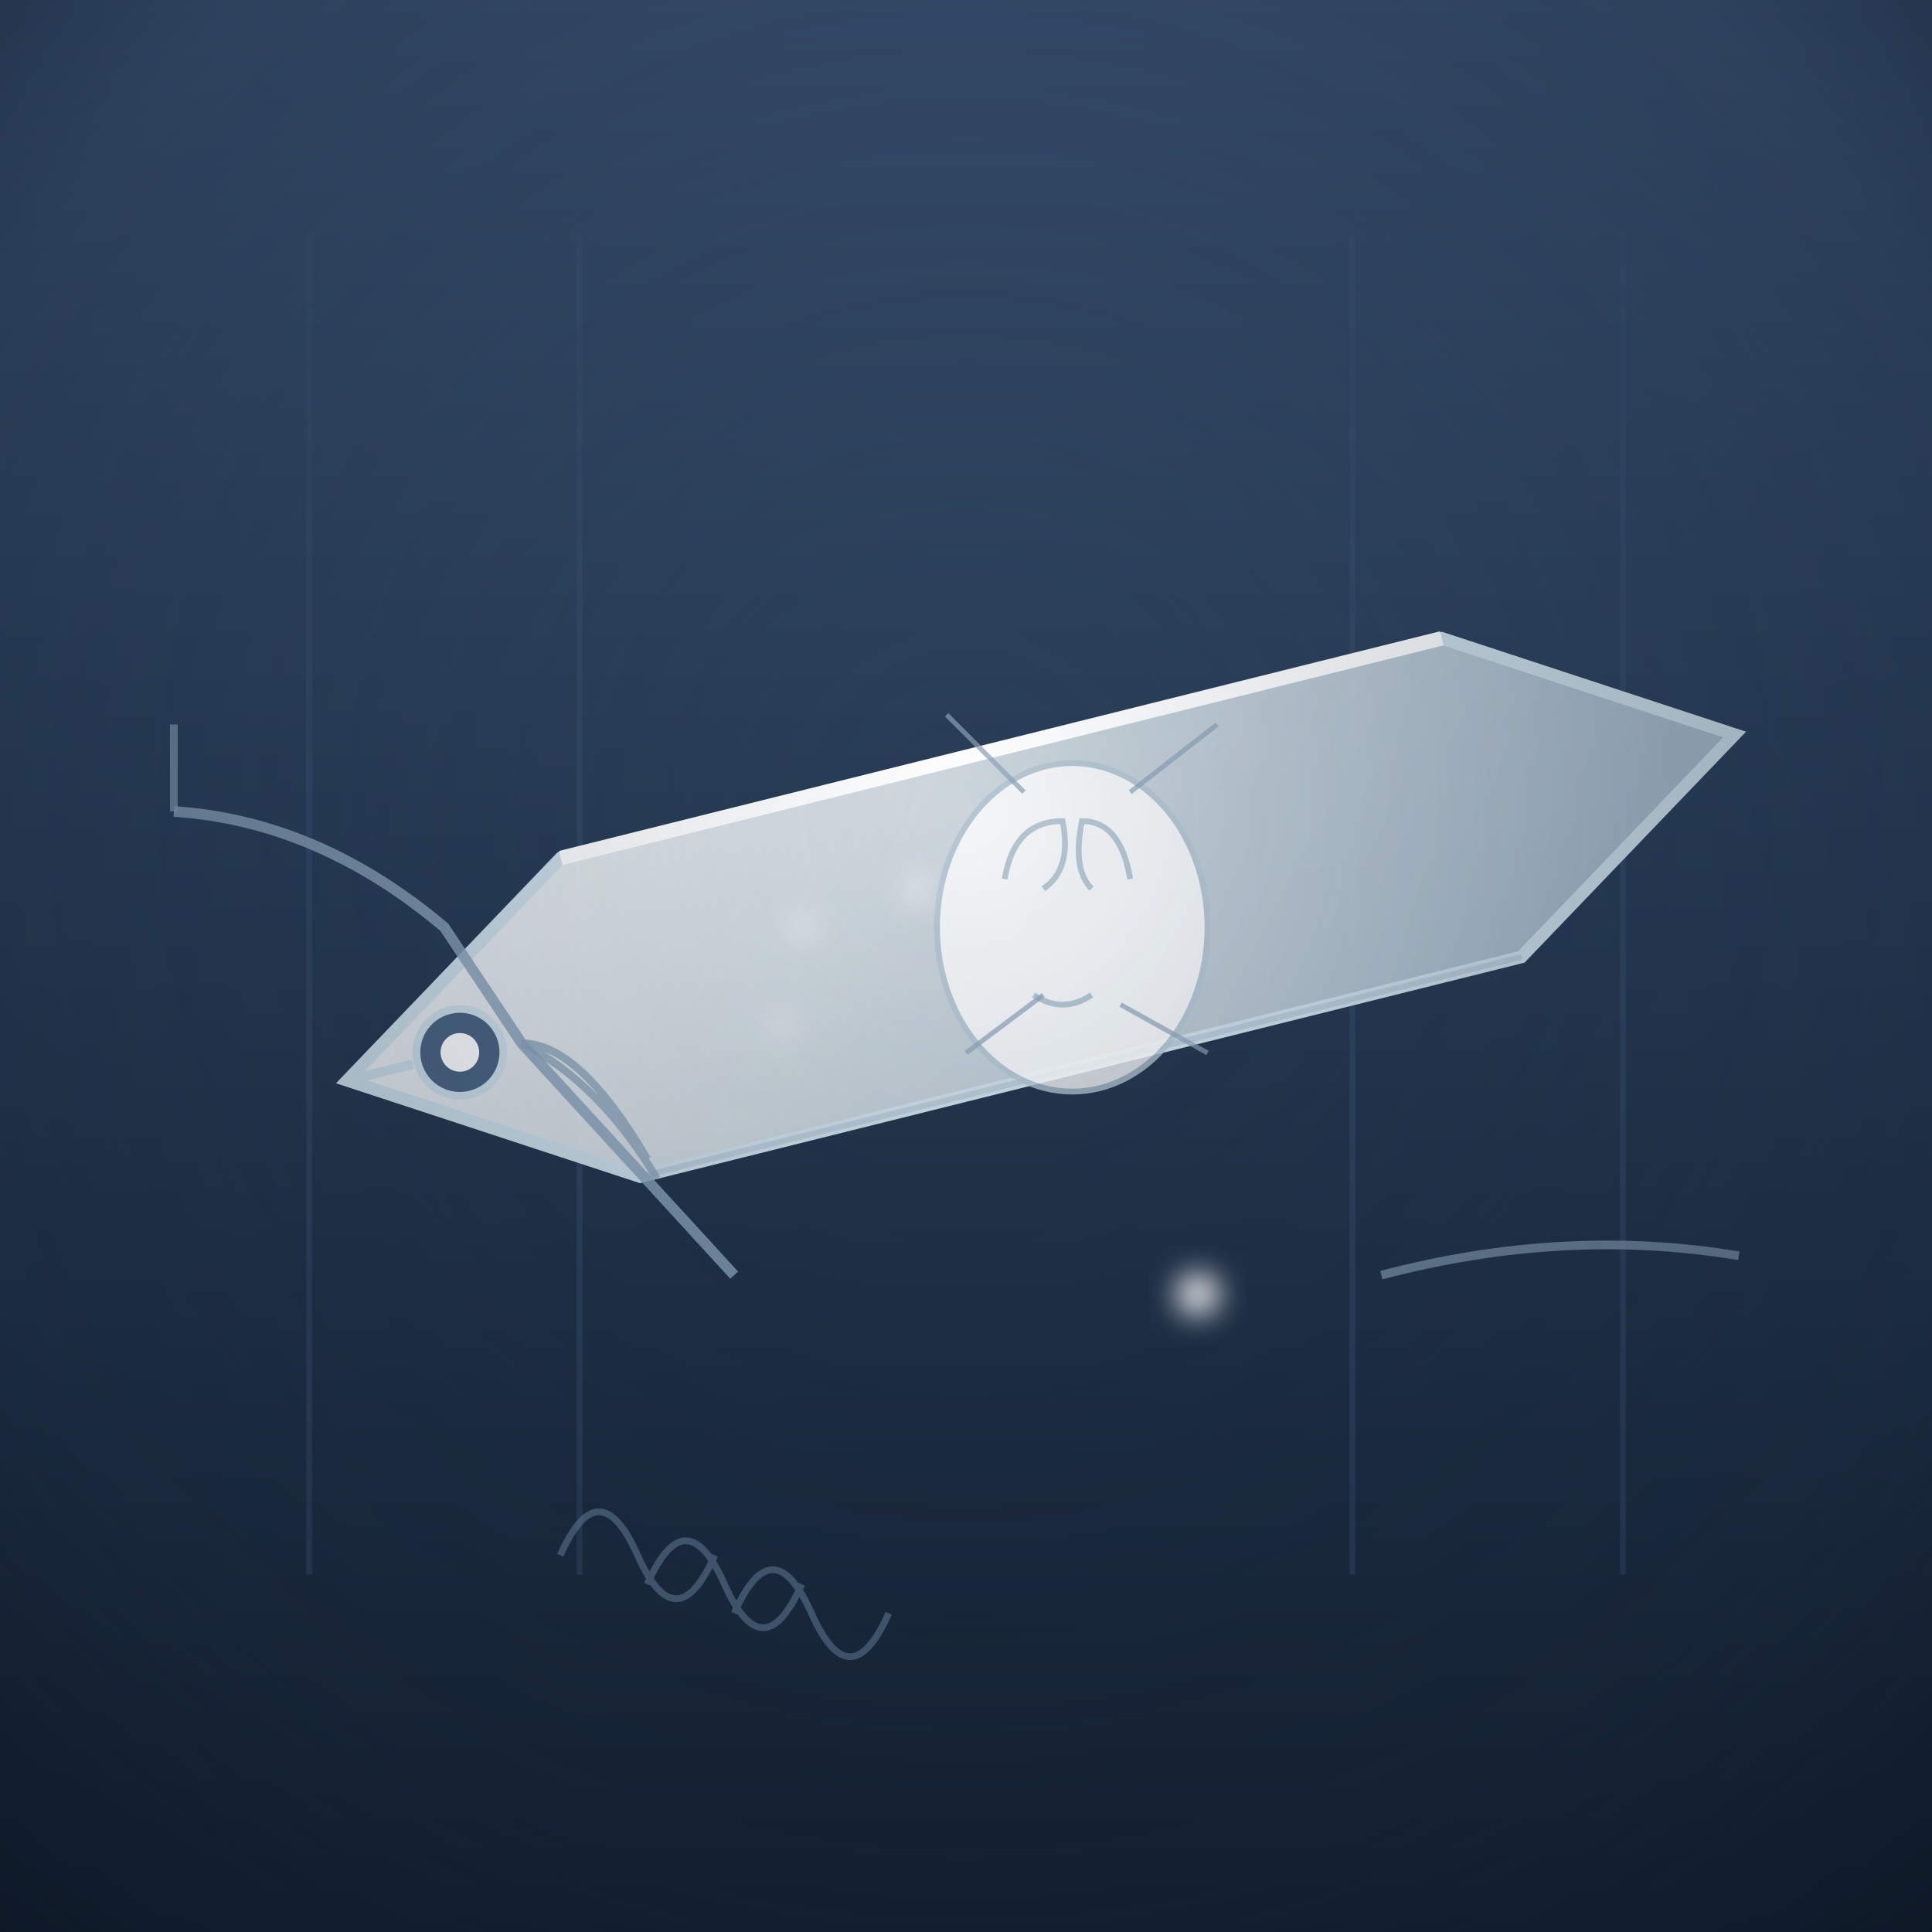
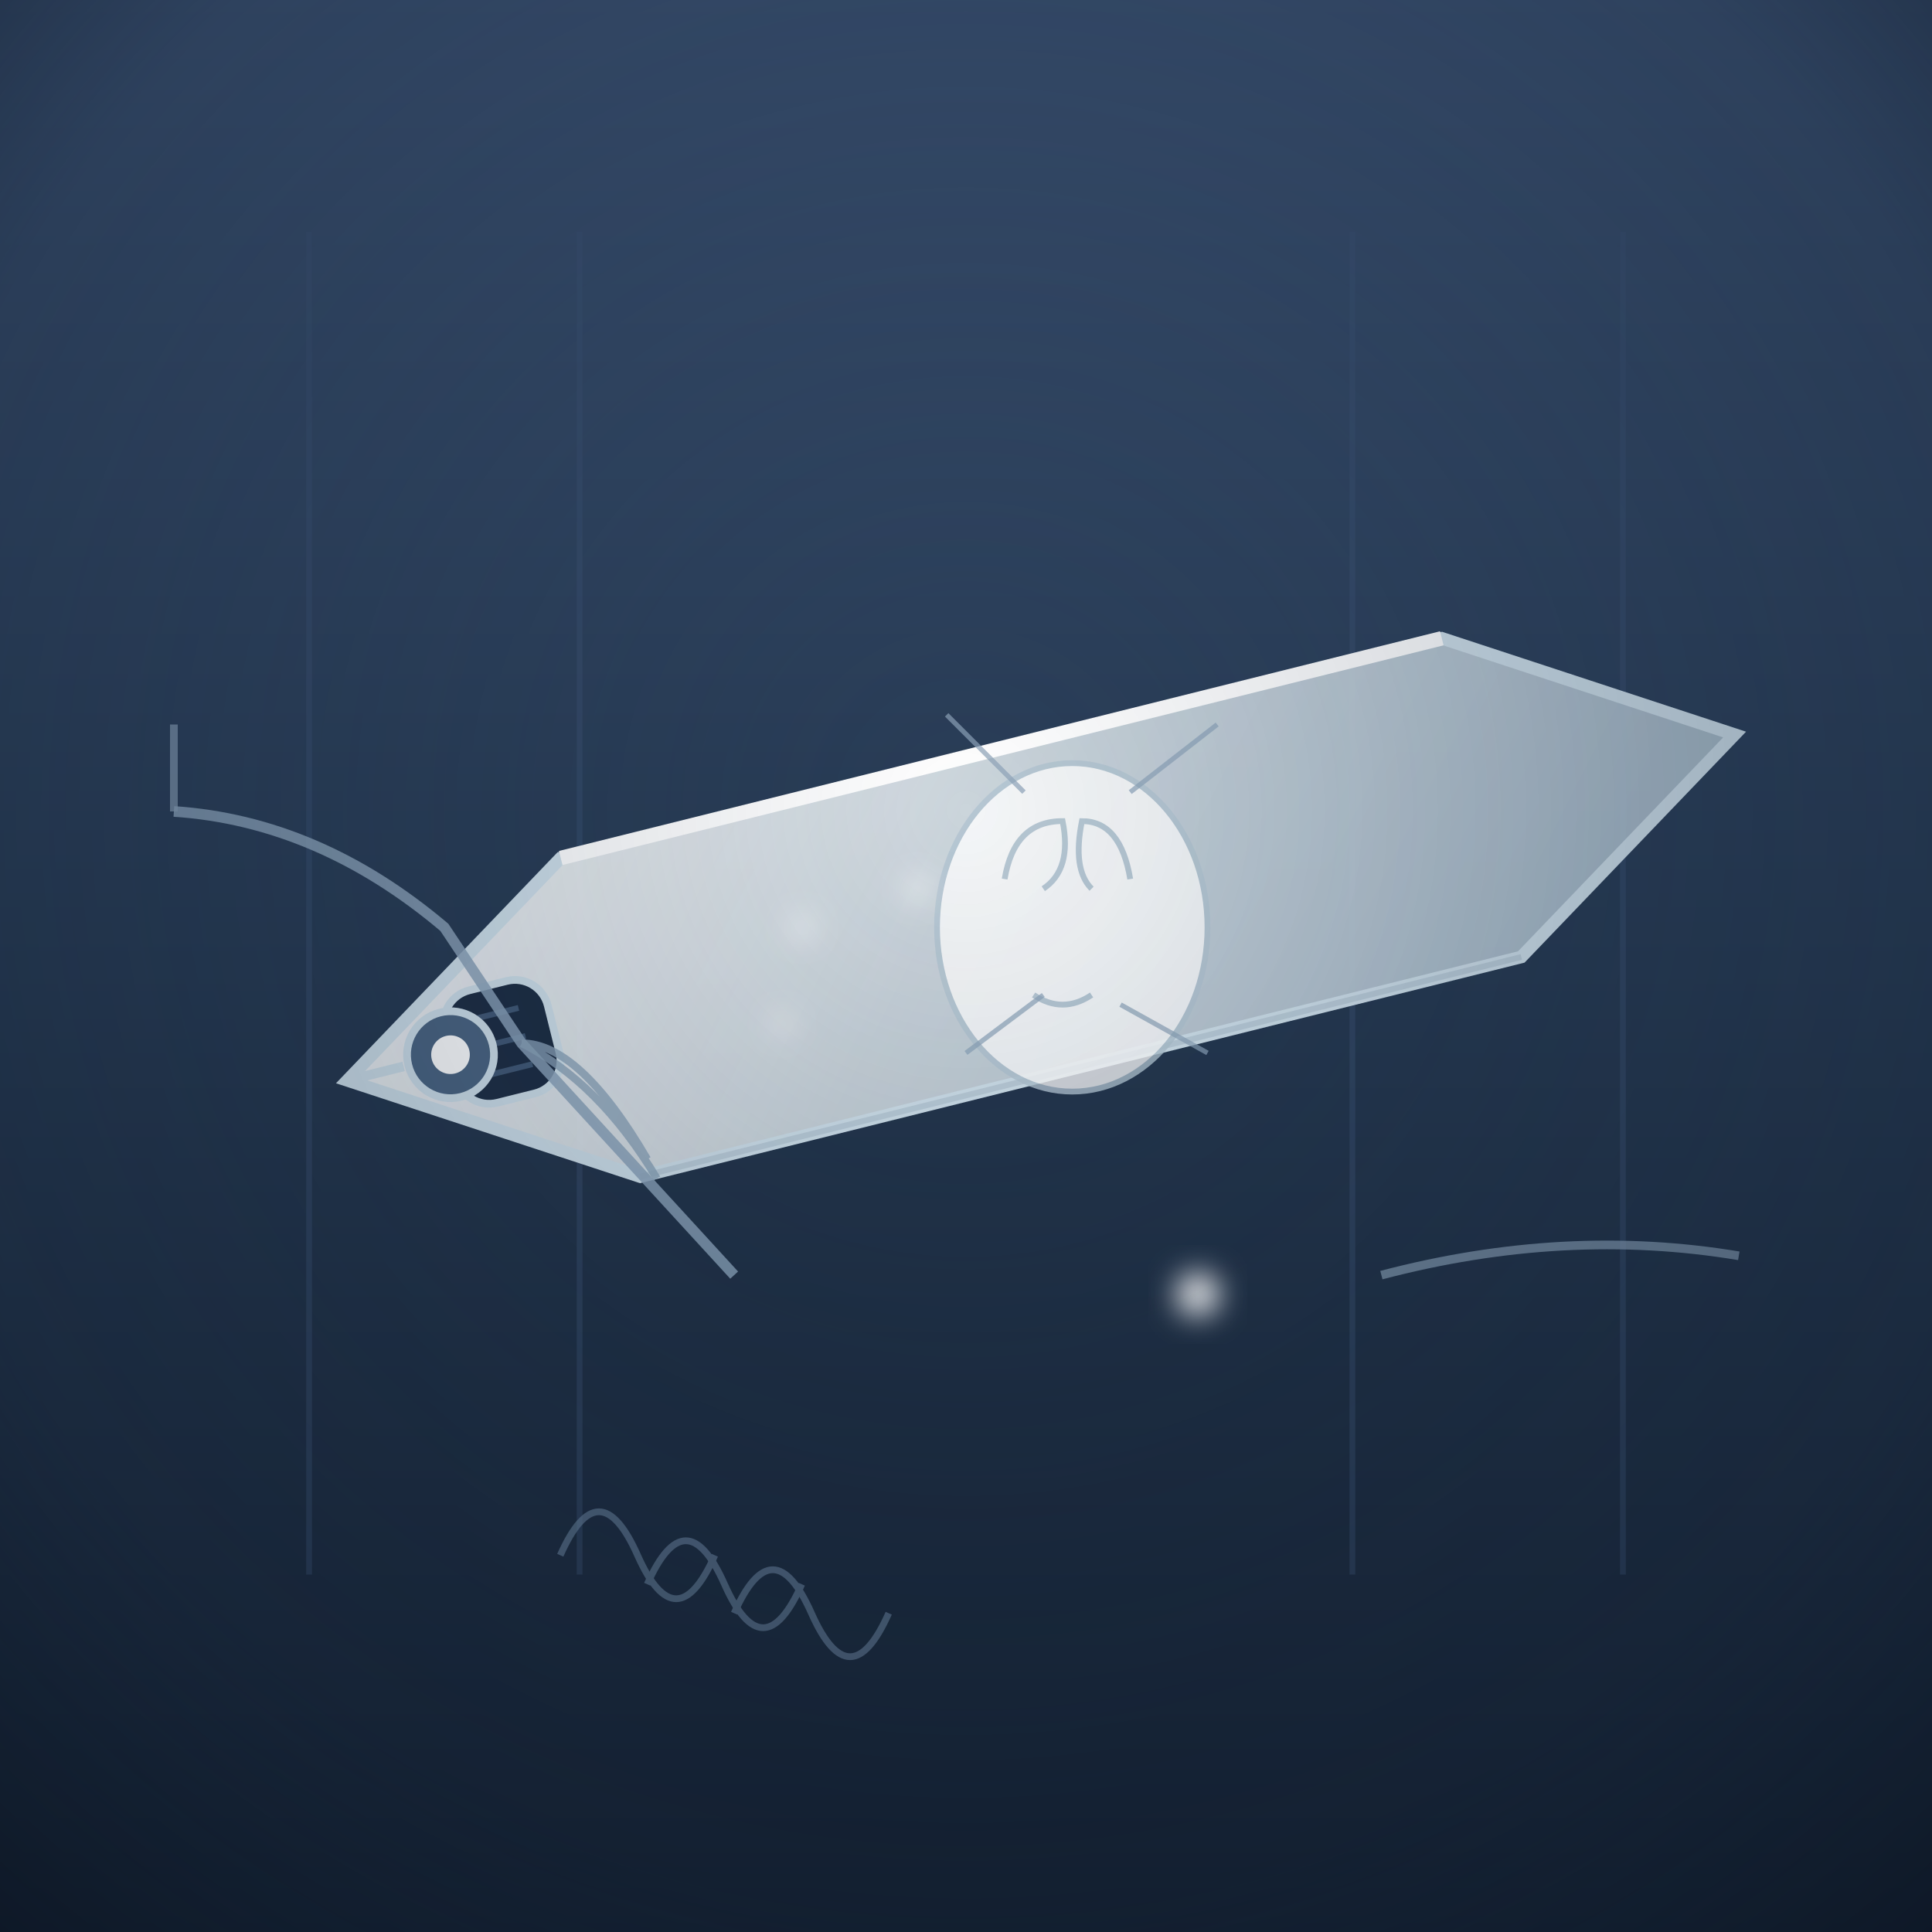
<svg xmlns="http://www.w3.org/2000/svg" viewBox="0 0 400 400" width="100%" height="100%" role="img" aria-label="THE FORGOTTEN LENS">
  <defs>
    <radialGradient id="flVign" cx=".5" cy=".42" r=".8">
      <stop offset="0" stop-color="#20344e" stop-opacity="0" />
      <stop offset=".7" stop-color="#17263b" stop-opacity=".34" />
      <stop offset="1" stop-color="#0b1522" stop-opacity=".9" />
    </radialGradient>
    <linearGradient id="flBg" x1="0" y1="0" x2="0" y2="1">
      <stop offset="0" stop-color="#3a5070" />
      <stop offset=".5" stop-color="#24374f" />
      <stop offset="1" stop-color="#101b2a" />
    </linearGradient>
    <linearGradient id="flBlade" x1="0" y1="0" x2="1" y2=".2">
      <stop offset="0" stop-color="#ffffff" stop-opacity=".96" />
      <stop offset=".5" stop-color="#dbe4e9" stop-opacity=".9" />
      <stop offset="1" stop-color="#b2c4d1" stop-opacity=".94" />
    </linearGradient>
    <linearGradient id="flGrip" x1="0" y1="0" x2="1" y2="0">
      <stop offset="0" stop-color="#1a2a40" />
      <stop offset=".5" stop-color="#48627f" />
      <stop offset="1" stop-color="#1a2a40" />
    </linearGradient>
    <filter id="flGlow" x="-60%" y="-60%" width="220%" height="220%">
      <feGaussianBlur stdDeviation="3" />
    </filter>
  </defs>
  <rect width="400" height="400" fill="url(#flBg)" />
  <g stroke="#3a5070" stroke-width="1.2" opacity=".45">
    <line x1="64" y1="48" x2="64" y2="326" />
    <line x1="120" y1="48" x2="120" y2="326" />
    <line x1="280" y1="48" x2="280" y2="326" />
    <line x1="336" y1="48" x2="336" y2="326" />
  </g>
  <g transform="rotate(-14 200 200)">
    <path d="M70 192 L124 158 L312 158 L366 192 L312 226 L124 226 Z" fill="url(#flBlade)" stroke="#cfe0ea" stroke-width="2.6" />
    <path d="M124 158 L312 158" stroke="#ffffff" stroke-width="3" />
    <path d="M124 226 L312 226" stroke="#b2c4d1" stroke-width="1.2" opacity=".7" />
  </g>
  <g transform="rotate(-14 200 200)">
-     <circle cx="94" cy="192" r="9" fill="#48627f" stroke="#cfe0ea" stroke-width="1.6" />
-     <circle cx="94" cy="192" r="4" fill="#ffffff" />
-     <path d="M70 192 L84 192" stroke="#cfe0ea" stroke-width="2" />
+     <rect x="92" y="180" width="22" height="24" rx="7" fill="#1a2a40" stroke="#cfe0ea" stroke-width="1.6" />
+     <path d="M96 186 L108 186 M96 192 L108 192 M96 198 L108 198" stroke="#48627f" stroke-width="1.2" opacity=".8" />
+     <circle cx="92" cy="192" r="9" fill="#48627f" stroke="#cfe0ea" stroke-width="1.6" />
+     <circle cx="92" cy="192" r="4" fill="#ffffff" />
+     <path d="M70 192 L82 192" stroke="#cfe0ea" stroke-width="2" />
  </g>
  <g opacity=".8">
    <ellipse cx="222" cy="192" rx="28" ry="34" fill="#ffffff" stroke="#b2c4d1" stroke-width="1.2" />
    <path d="M208 182 Q210 170 220 170 Q222 180 216 184" fill="none" stroke="#b2c4d1" stroke-width="1.2" />
    <path d="M234 182 Q232 170 224 170 Q222 180 226 184" fill="none" stroke="#b2c4d1" stroke-width="1.2" />
    <path d="M214 206 Q220 210 226 206" fill="none" stroke="#b2c4d1" stroke-width="1.2" />
  </g>
  <g stroke="#8ba2b8" stroke-width="1" opacity=".7">
    <line x1="196" y1="148" x2="212" y2="164" />
    <line x1="252" y1="150" x2="234" y2="164" />
    <line x1="200" y1="218" x2="216" y2="206" />
    <line x1="250" y1="218" x2="232" y2="208" />
  </g>
  <path d="M36 168 Q66 170 92 192 L108 216 L152 264" fill="none" stroke="#8ba2b8" stroke-width="2.2" opacity=".85" />
  <path d="M36 168 L36 150" stroke="#8ba2b8" stroke-width="1.6" opacity=".7" />
  <path d="M108 216 Q124 224 136 244 M108 216 Q120 216 134 240" fill="none" stroke="#8ba2b8" stroke-width="1.6" opacity=".8" />
  <circle cx="248" cy="268" r="4.6" fill="#ffffff" filter="url(#flGlow)" />
  <path d="M286 264 Q324 254 360 260" fill="none" stroke="#8ba2b8" stroke-width="1.8" opacity=".7" />
  <g fill="#ffffff" opacity=".7" filter="url(#flGlow)">
    <circle cx="166" cy="192" r="2.6" />
    <circle cx="190" cy="184" r="2.6" />
    <circle cx="162" cy="212" r="2.2" />
  </g>
  <g fill="none" stroke="#6f89a3" stroke-width="1.4" opacity=".6">
    <path d="M116 322 q8 -18 16 0 q8 18 16 0" />
    <path d="M134 328 q8 -18 16 0 q8 18 16 0" />
    <path d="M152 334 q8 -18 16 0 q8 18 16 0" />
  </g>
  <rect width="400" height="400" fill="url(#flVign)" />
</svg>
